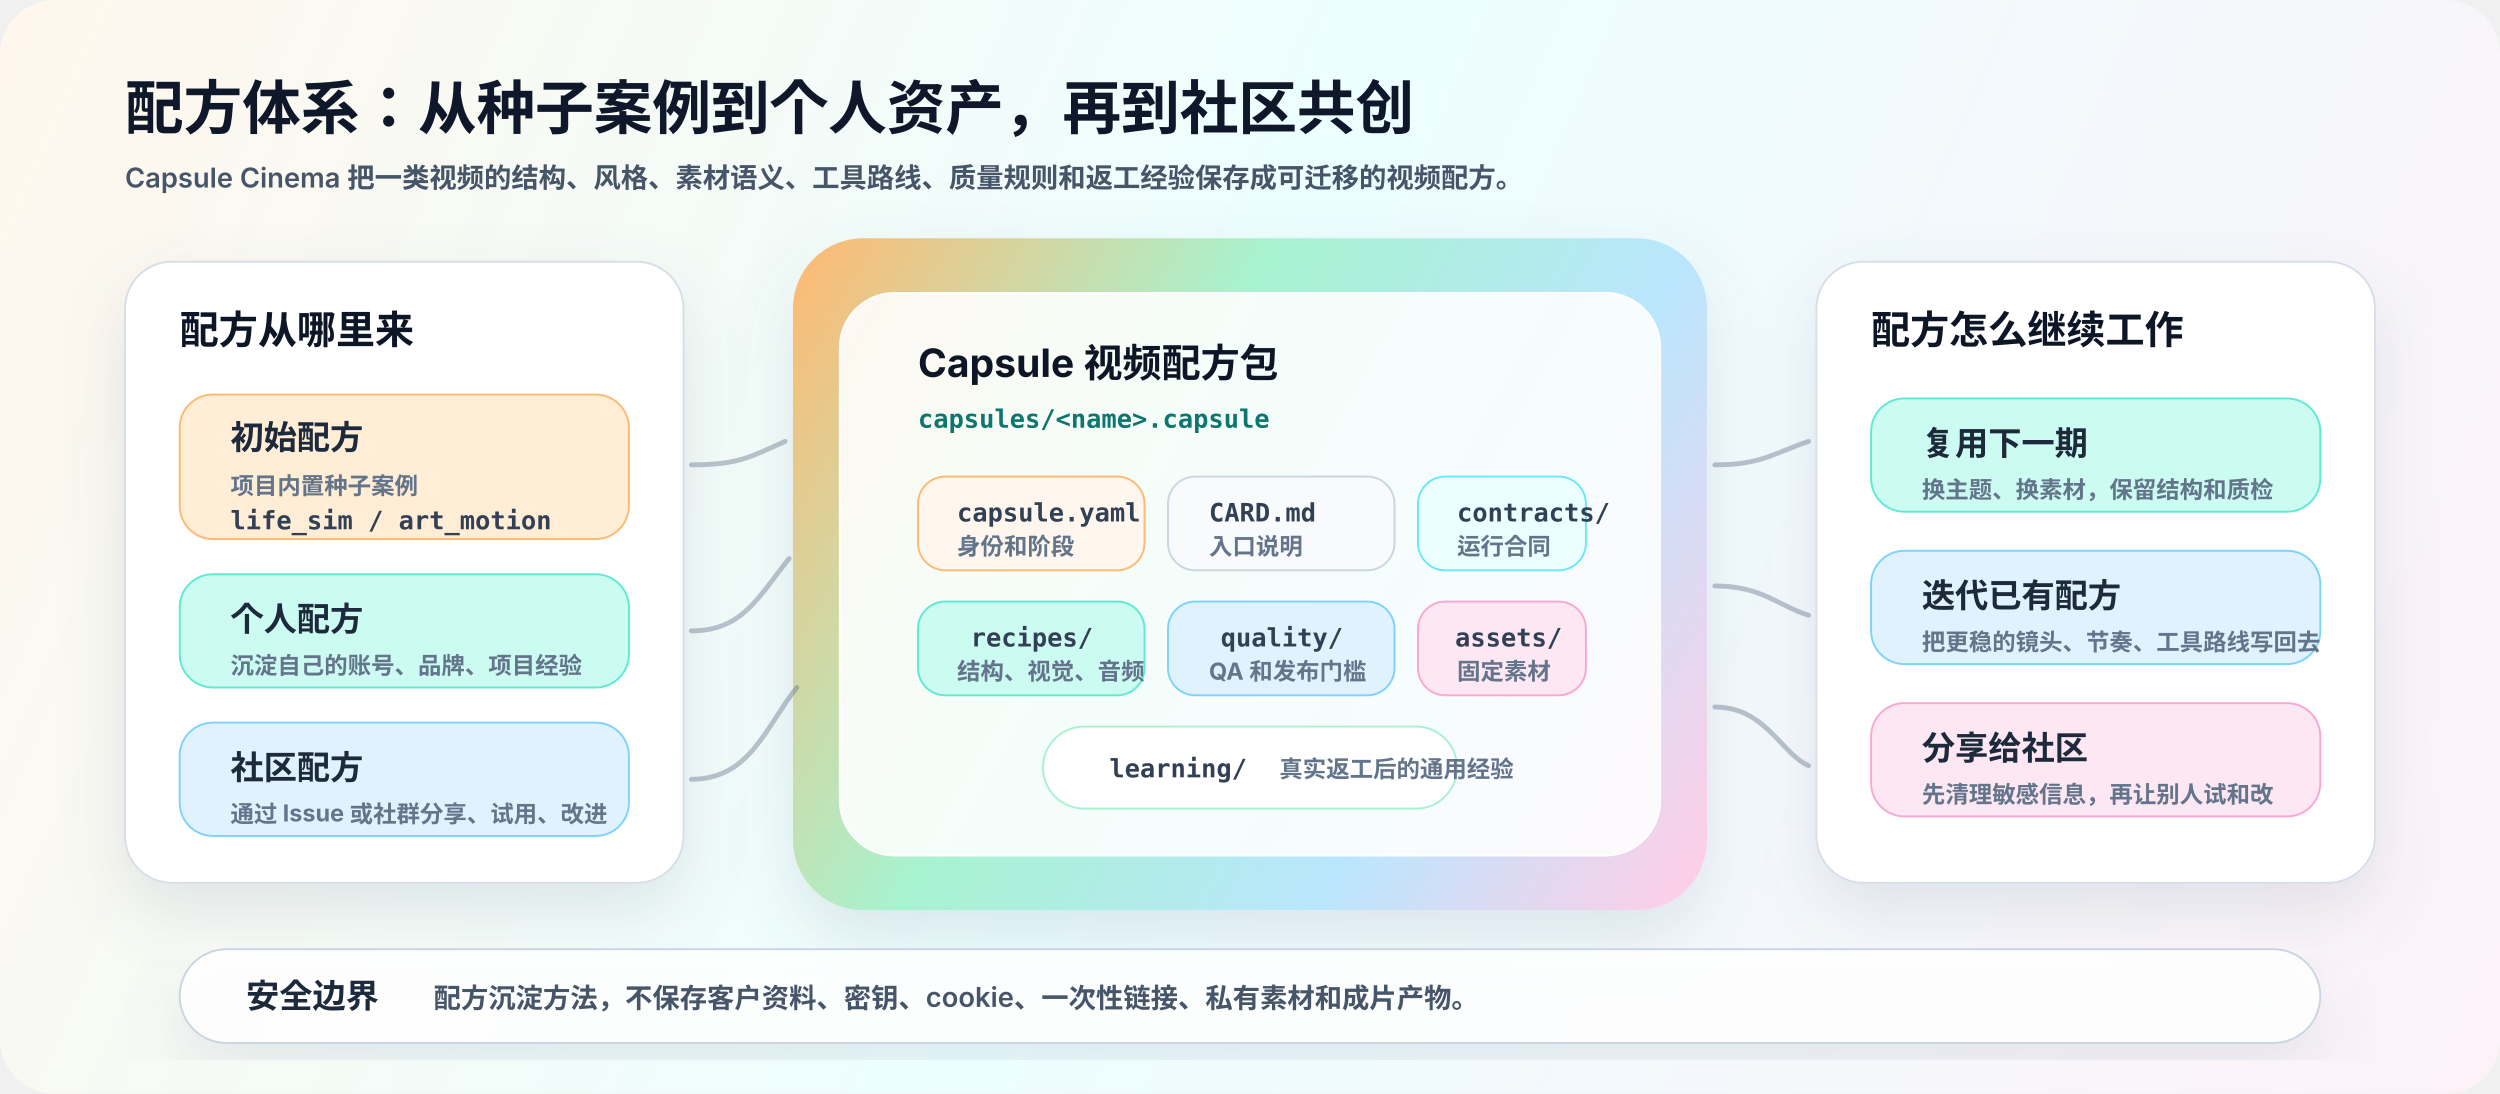
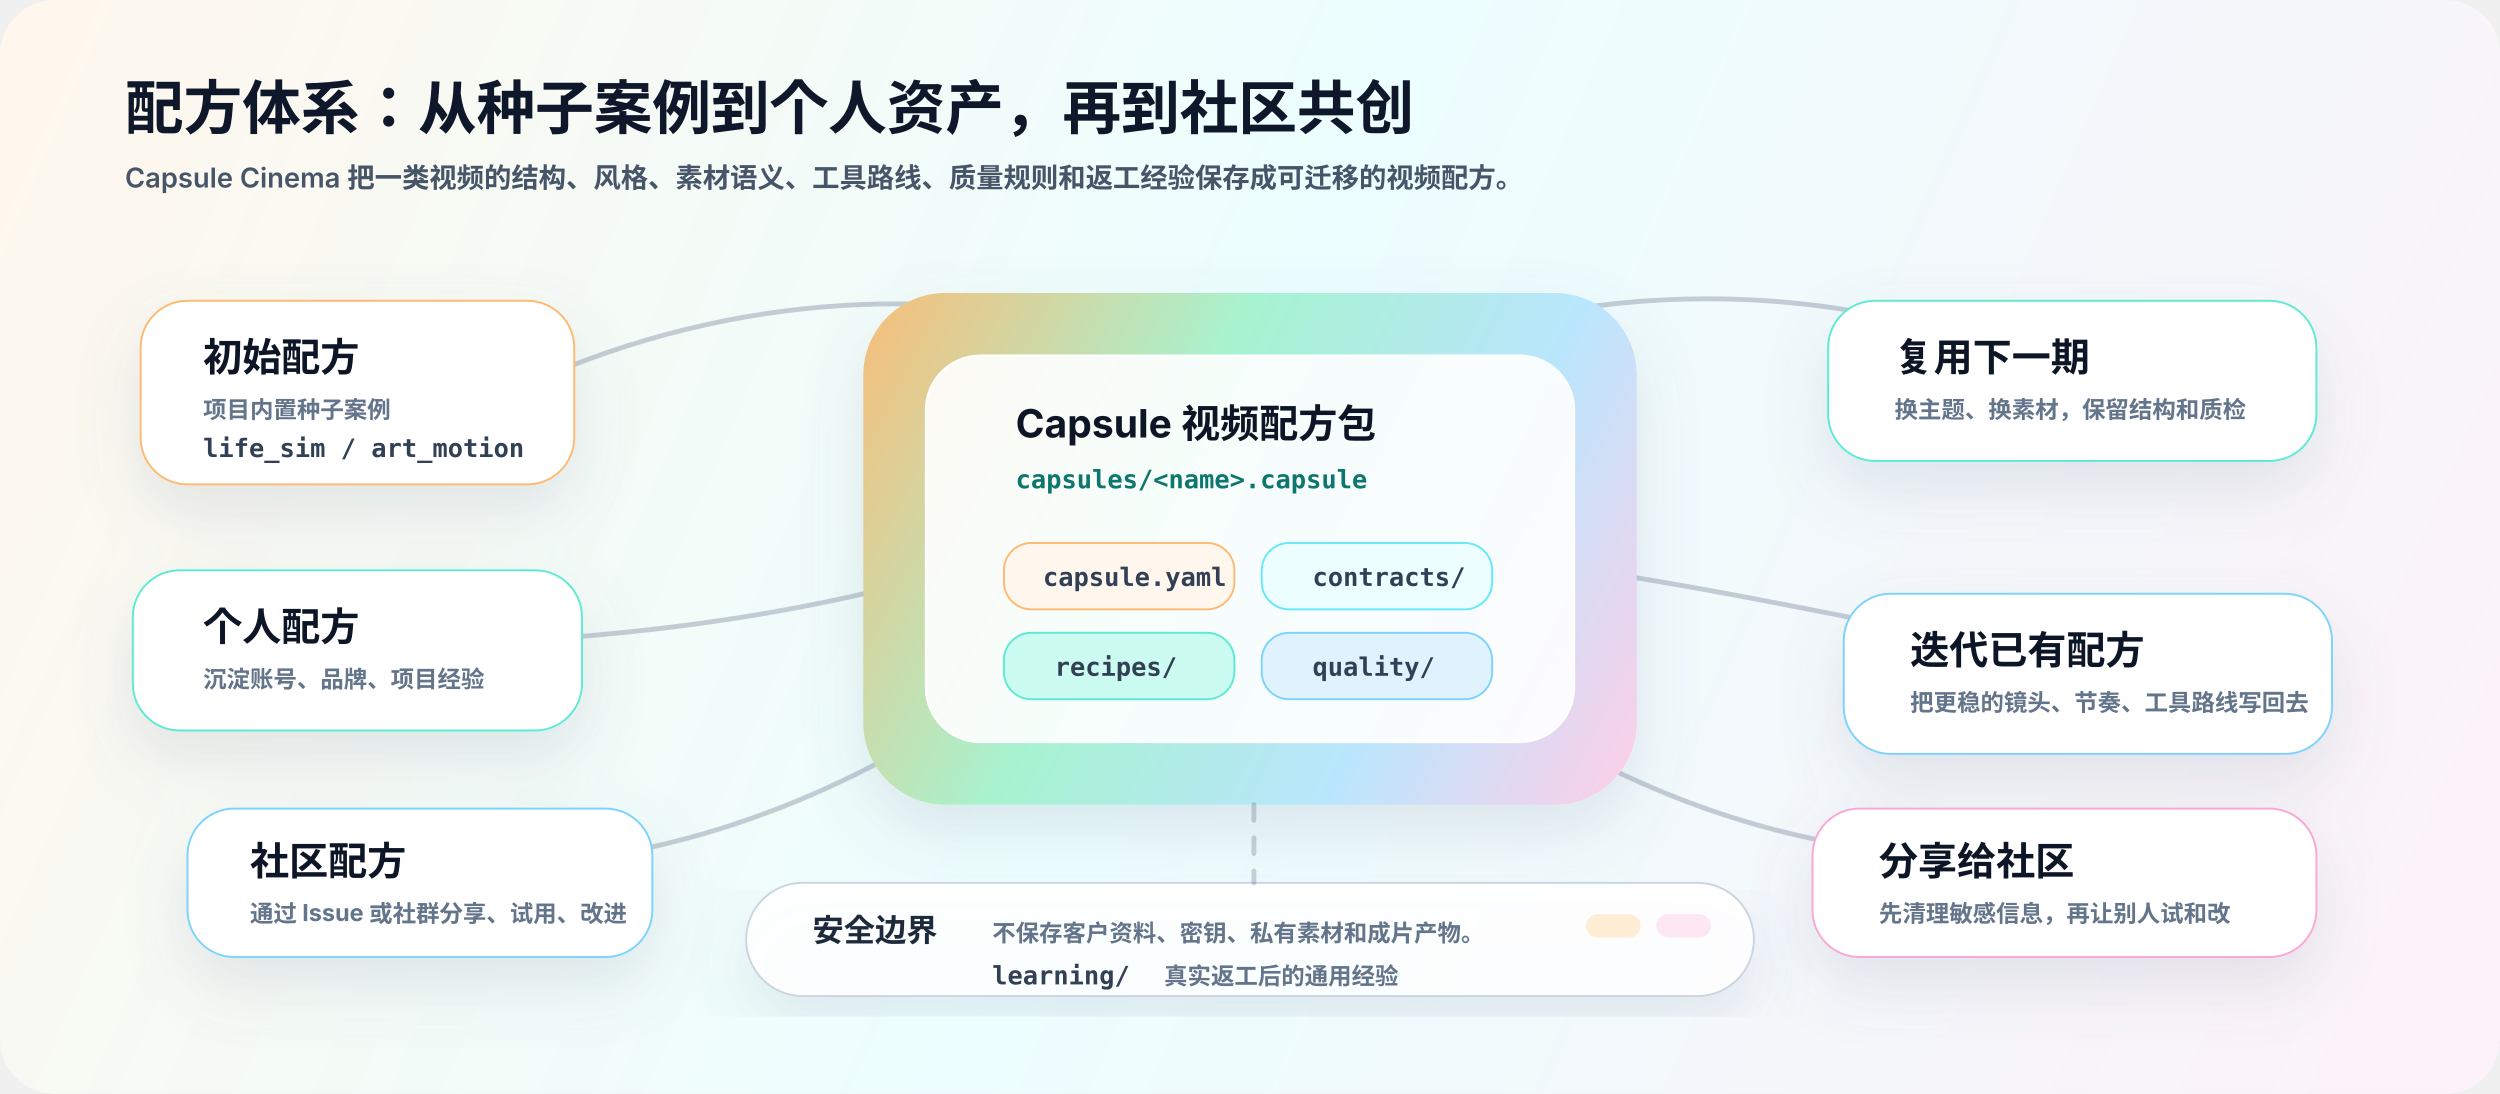
<svg xmlns="http://www.w3.org/2000/svg" width="1280" height="560" viewBox="0 0 1280 560" fill="none" role="img" aria-labelledby="title desc">
  <defs>
    <linearGradient id="bg" x1="0" y1="0" x2="1280" y2="560" gradientUnits="userSpaceOnUse">
      <stop stop-color="#FFF7ED" />
      <stop offset="0.48" stop-color="#ECFEFF" />
      <stop offset="1" stop-color="#FDF2F8" />
    </linearGradient>
-     <linearGradient id="package" x1="398" y1="148" x2="878" y2="420" gradientUnits="userSpaceOnUse">
+     <linearGradient id="capsule" x1="420" y1="168" x2="842" y2="388" gradientUnits="userSpaceOnUse">
      <stop stop-color="#FDBA74" />
-       <stop offset="0.38" stop-color="#A7F3D0" />
+       <stop offset="0.4" stop-color="#A7F3D0" />
      <stop offset="0.72" stop-color="#BAE6FD" />
      <stop offset="1" stop-color="#FBCFE8" />
    </linearGradient>
    <filter id="shadow" x="-12%" y="-18%" width="124%" height="136%" color-interpolation-filters="sRGB">
      <feDropShadow dx="0" dy="14" stdDeviation="16" flood-color="#64748B" flood-opacity="0.16" />
    </filter>
    <style>
      .title { font: 750 30px -apple-system, BlinkMacSystemFont, "Segoe UI", sans-serif; fill: #0F172A; }
      .section { font: 750 20px -apple-system, BlinkMacSystemFont, "Segoe UI", sans-serif; fill: #111827; }
-       .label { font: 700 17px -apple-system, BlinkMacSystemFont, "Segoe UI", sans-serif; fill: #1E293B; }
+       .label { font: 700 16px -apple-system, BlinkMacSystemFont, "Segoe UI", sans-serif; fill: #1E293B; }
      .body { font: 600 14px -apple-system, BlinkMacSystemFont, "Segoe UI", sans-serif; fill: #475569; }
      .tiny { font: 650 12px -apple-system, BlinkMacSystemFont, "Segoe UI", sans-serif; fill: #64748B; }
      .code { font: 700 13px ui-monospace, SFMono-Regular, Menlo, monospace; fill: #0F766E; }
      .codeDark { font: 700 13px ui-monospace, SFMono-Regular, Menlo, monospace; fill: #334155; }
-       .line { stroke: #64748B; stroke-opacity: 0.42; stroke-width: 2.5; stroke-linecap: round; }
+       .line { stroke: #64748B; stroke-opacity: 0.34; stroke-width: 2.5; stroke-linecap: round; }
+       .dash { stroke: #64748B; stroke-opacity: 0.32; stroke-width: 2.5; stroke-linecap: round; stroke-dasharray: 8 9; }
    </style>
  </defs>
  <rect width="1280" height="560" rx="28" fill="url(#bg)" />
  <text x="64" y="66" class="title">配方体系：从种子案例到个人资产，再到社区共创</text>
  <text x="64" y="96" class="body">Capsule Cinema 把一类视频的结构、风格、素材语义、工具路线、质量规则和返工经验保存成可迁移的视频配方。</text>
+   <path d="M236 214 C332 160 448 142 552 166" class="line" />
+   <path d="M228 330 C332 326 418 314 510 286" class="line" />
+   <path d="M284 442 C390 430 466 386 534 338" class="line" />
+   <path d="M760 168 C876 136 1016 156 1096 220" class="line" />
+   <path d="M770 286 C884 300 984 326 1088 342" class="line" />
+   <path d="M744 344 C856 428 982 454 1098 430" class="line" />
  <g filter="url(#shadow)">
-     <rect x="64" y="134" width="286" height="318" rx="24" fill="#FFFFFF" stroke="#D7DEE8" />
-     <text x="92" y="176" class="section">配方从哪里来</text>
-     <rect x="92" y="202" width="230" height="74" rx="17" fill="#FFEDD5" stroke="#FDBA74" />
-     <text x="118" y="230" class="label">初始配方</text>
-     <text x="118" y="253" class="tiny">项目内置种子案例</text>
-     <text x="118" y="271" class="codeDark">life_sim / art_motion</text>
-     <rect x="92" y="294" width="230" height="58" rx="17" fill="#CCFBF1" stroke="#5EEAD4" />
-     <text x="118" y="323" class="label">个人配方</text>
-     <text x="118" y="345" class="tiny">沉淀自己的账号、品牌、项目经验</text>
-     <rect x="92" y="370" width="230" height="58" rx="17" fill="#E0F2FE" stroke="#7DD3FC" />
-     <text x="118" y="399" class="label">社区配方</text>
-     <text x="118" y="421" class="tiny">通过 Issue 或社群分享、试用、改进</text>
+     <rect x="72" y="154" width="222" height="94" rx="24" fill="#FFFFFF" stroke="#FDBA74" />
+     <text x="104" y="190" class="section">初始配方</text>
+     <text x="104" y="214" class="tiny">项目内置种子案例</text>
+     <text x="104" y="234" class="codeDark">life_sim / art_motion</text>
+     <rect x="68" y="292" width="230" height="82" rx="24" fill="#FFFFFF" stroke="#5EEAD4" />
+     <text x="104" y="328" class="section">个人配方</text>
+     <text x="104" y="352" class="tiny">沉淀账号、品牌、项目经验</text>
+     <rect x="96" y="414" width="238" height="76" rx="24" fill="#FFFFFF" stroke="#7DD3FC" />
+     <text x="128" y="448" class="section">社区配方</text>
+     <text x="128" y="472" class="tiny">通过 Issue 或社群分享、试用、改进</text>
  </g>
  <g filter="url(#shadow)">
-     <rect x="406" y="122" width="468" height="344" rx="36" fill="url(#package)" />
-     <rect x="430" y="150" width="420" height="288" rx="28" fill="#FFFFFF" fill-opacity="0.88" stroke="#FFFFFF" />
-     <text x="470" y="193" class="section">Capsule 视频配方包</text>
-     <text x="470" y="219" class="code">capsules/&lt;name&gt;.capsule</text>
-     <rect x="470" y="244" width="116" height="48" rx="14" fill="#FFF7ED" stroke="#FDBA74" />
-     <text x="490" y="267" class="codeDark">capsule.yaml</text>
-     <text x="490" y="284" class="tiny">身份和阶段</text>
-     <rect x="598" y="244" width="116" height="48" rx="14" fill="#F8FAFC" stroke="#CBD5E1" />
-     <text x="619" y="267" class="codeDark">CARD.md</text>
-     <text x="619" y="284" class="tiny">入口说明</text>
-     <rect x="726" y="244" width="86" height="48" rx="14" fill="#ECFEFF" stroke="#67E8F9" />
-     <text x="746" y="267" class="codeDark">contracts/</text>
-     <text x="746" y="284" class="tiny">运行合同</text>
-     <rect x="470" y="308" width="116" height="48" rx="14" fill="#CCFBF1" stroke="#5EEAD4" />
-     <text x="497" y="331" class="codeDark">recipes/</text>
-     <text x="490" y="348" class="tiny">结构、视觉、音频</text>
-     <rect x="598" y="308" width="116" height="48" rx="14" fill="#E0F2FE" stroke="#7DD3FC" />
-     <text x="625" y="331" class="codeDark">quality/</text>
-     <text x="619" y="348" class="tiny">QA 和发布门槛</text>
-     <rect x="726" y="308" width="86" height="48" rx="14" fill="#FCE7F3" stroke="#F9A8D4" />
-     <text x="745" y="331" class="codeDark">assets/</text>
-     <text x="746" y="348" class="tiny">固定素材</text>
-     <rect x="534" y="372" width="212" height="42" rx="21" fill="#FFFFFF" stroke="#A7F3D0" />
-     <text x="568" y="398" class="codeDark">learning/</text>
-     <text x="655" y="398" class="tiny">真实返工后的通用经验</text>
+     <rect x="442" y="150" width="396" height="262" rx="42" fill="url(#capsule)" />
+     <rect x="474" y="182" width="332" height="198" rx="28" fill="#FFFFFF" fill-opacity="0.9" stroke="#FFFFFF" />
+     <text x="520" y="224" class="section">Capsule 视频配方包</text>
+     <text x="520" y="250" class="code">capsules/&lt;name&gt;.capsule</text>
+     <rect x="514" y="278" width="118" height="34" rx="14" fill="#FFF7ED" stroke="#FDBA74" />
+     <text x="534" y="300" class="codeDark">capsule.yaml</text>
+     <rect x="646" y="278" width="118" height="34" rx="14" fill="#ECFEFF" stroke="#67E8F9" />
+     <text x="672" y="300" class="codeDark">contracts/</text>
+     <rect x="514" y="324" width="118" height="34" rx="14" fill="#CCFBF1" stroke="#5EEAD4" />
+     <text x="540" y="346" class="codeDark">recipes/</text>
+     <rect x="646" y="324" width="118" height="34" rx="14" fill="#E0F2FE" stroke="#7DD3FC" />
+     <text x="672" y="346" class="codeDark">quality/</text>
  </g>
  <g filter="url(#shadow)">
-     <rect x="930" y="134" width="286" height="318" rx="24" fill="#FFFFFF" stroke="#D7DEE8" />
-     <text x="958" y="176" class="section">配方怎么继续工作</text>
-     <rect x="958" y="204" width="230" height="58" rx="17" fill="#CCFBF1" stroke="#5EEAD4" />
-     <text x="984" y="233" class="label">复用下一期</text>
-     <text x="984" y="255" class="tiny">换主题、换素材，保留结构和质检</text>
-     <rect x="958" y="282" width="230" height="58" rx="17" fill="#E0F2FE" stroke="#7DD3FC" />
-     <text x="984" y="311" class="label">迭代已有配方</text>
-     <text x="984" y="333" class="tiny">把更稳的镜头、节奏、工具路线写回去</text>
-     <rect x="958" y="360" width="230" height="58" rx="17" fill="#FCE7F3" stroke="#F9A8D4" />
-     <text x="984" y="389" class="label">分享给社区</text>
-     <text x="984" y="411" class="tiny">先清理敏感信息，再让别人试和改</text>
+     <rect x="936" y="154" width="250" height="82" rx="24" fill="#FFFFFF" stroke="#5EEAD4" />
+     <text x="970" y="190" class="section">复用下一期</text>
+     <text x="970" y="214" class="tiny">换主题、换素材，保留结构和质检</text>
+     <rect x="944" y="304" width="250" height="82" rx="24" fill="#FFFFFF" stroke="#7DD3FC" />
+     <text x="978" y="340" class="section">迭代已有配方</text>
+     <text x="978" y="364" class="tiny">把更稳的镜头、节奏、工具路线写回去</text>
+     <rect x="928" y="414" width="258" height="76" rx="24" fill="#FFFFFF" stroke="#F9A8D4" />
+     <text x="962" y="448" class="section">分享给社区</text>
+     <text x="962" y="472" class="tiny">先清理敏感信息，再让别人试和改</text>
  </g>
-   <path d="M354 238 C378 238 384 234 402 226" class="line" />
-   <path d="M354 323 C380 323 388 306 404 286" class="line" />
-   <path d="M354 399 C384 399 392 372 408 352" class="line" />
-   <path d="M878 238 C902 238 908 232 926 226" class="line" />
-   <path d="M878 300 C902 300 910 310 926 315" class="line" />
-   <path d="M878 362 C904 362 912 386 926 392" class="line" />
  <g filter="url(#shadow)">
-     <rect x="92" y="486" width="1096" height="48" rx="24" fill="#FFFFFF" fill-opacity="0.86" stroke="#CBD5E1" />
-     <text x="126" y="516" class="label">安全边界</text>
-     <text x="222" y="516" class="body">配方沉淀方法，不保存客户资料、密钥、cookie、一次性链接、私有素材和成片产物。</text>
+     <rect x="382" y="452" width="516" height="58" rx="29" fill="#FFFFFF" fill-opacity="0.88" stroke="#CBD5E1" />
+     <text x="416" y="482" class="label">安全边界</text>
+     <text x="508" y="482" class="tiny">不保存客户资料、密钥、私有素材和成片产物。</text>
+     <text x="508" y="504" class="codeDark">learning/</text>
+     <text x="596" y="504" class="tiny">真实返工后的通用经验</text>
+     <rect x="812" y="468" width="28" height="12" rx="6" fill="#FFEDD5" />
+     <rect x="848" y="468" width="28" height="12" rx="6" fill="#FCE7F3" />
  </g>
+   <path d="M642 412 C642 432 642 440 642 452" class="dash" />
</svg>
